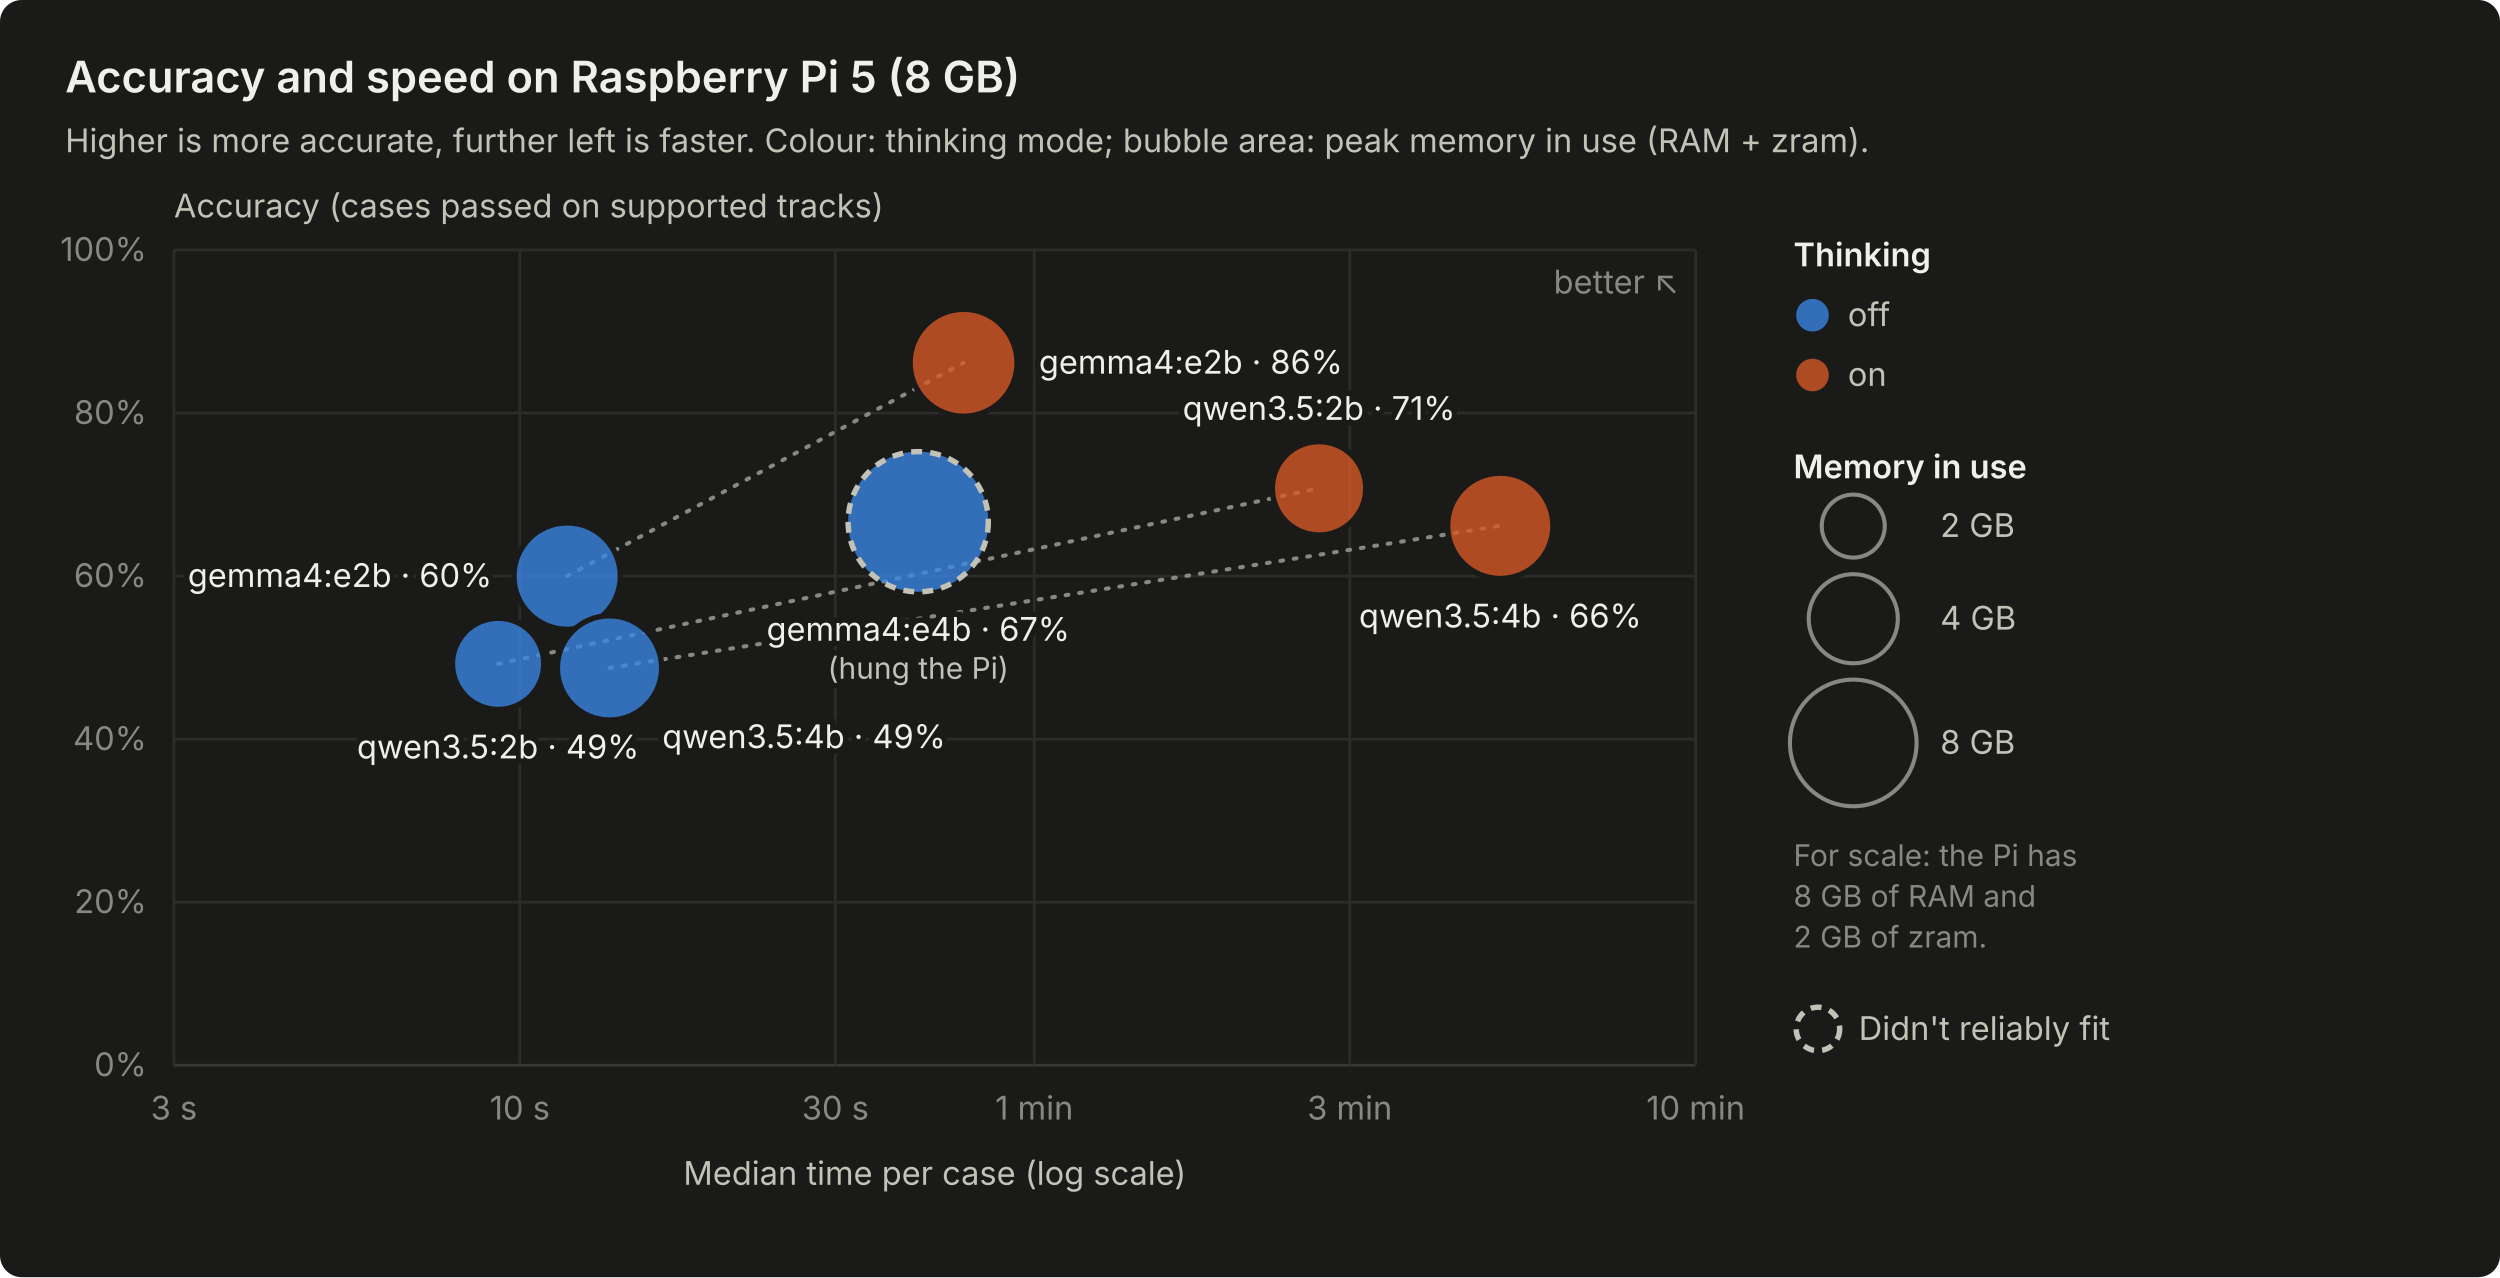
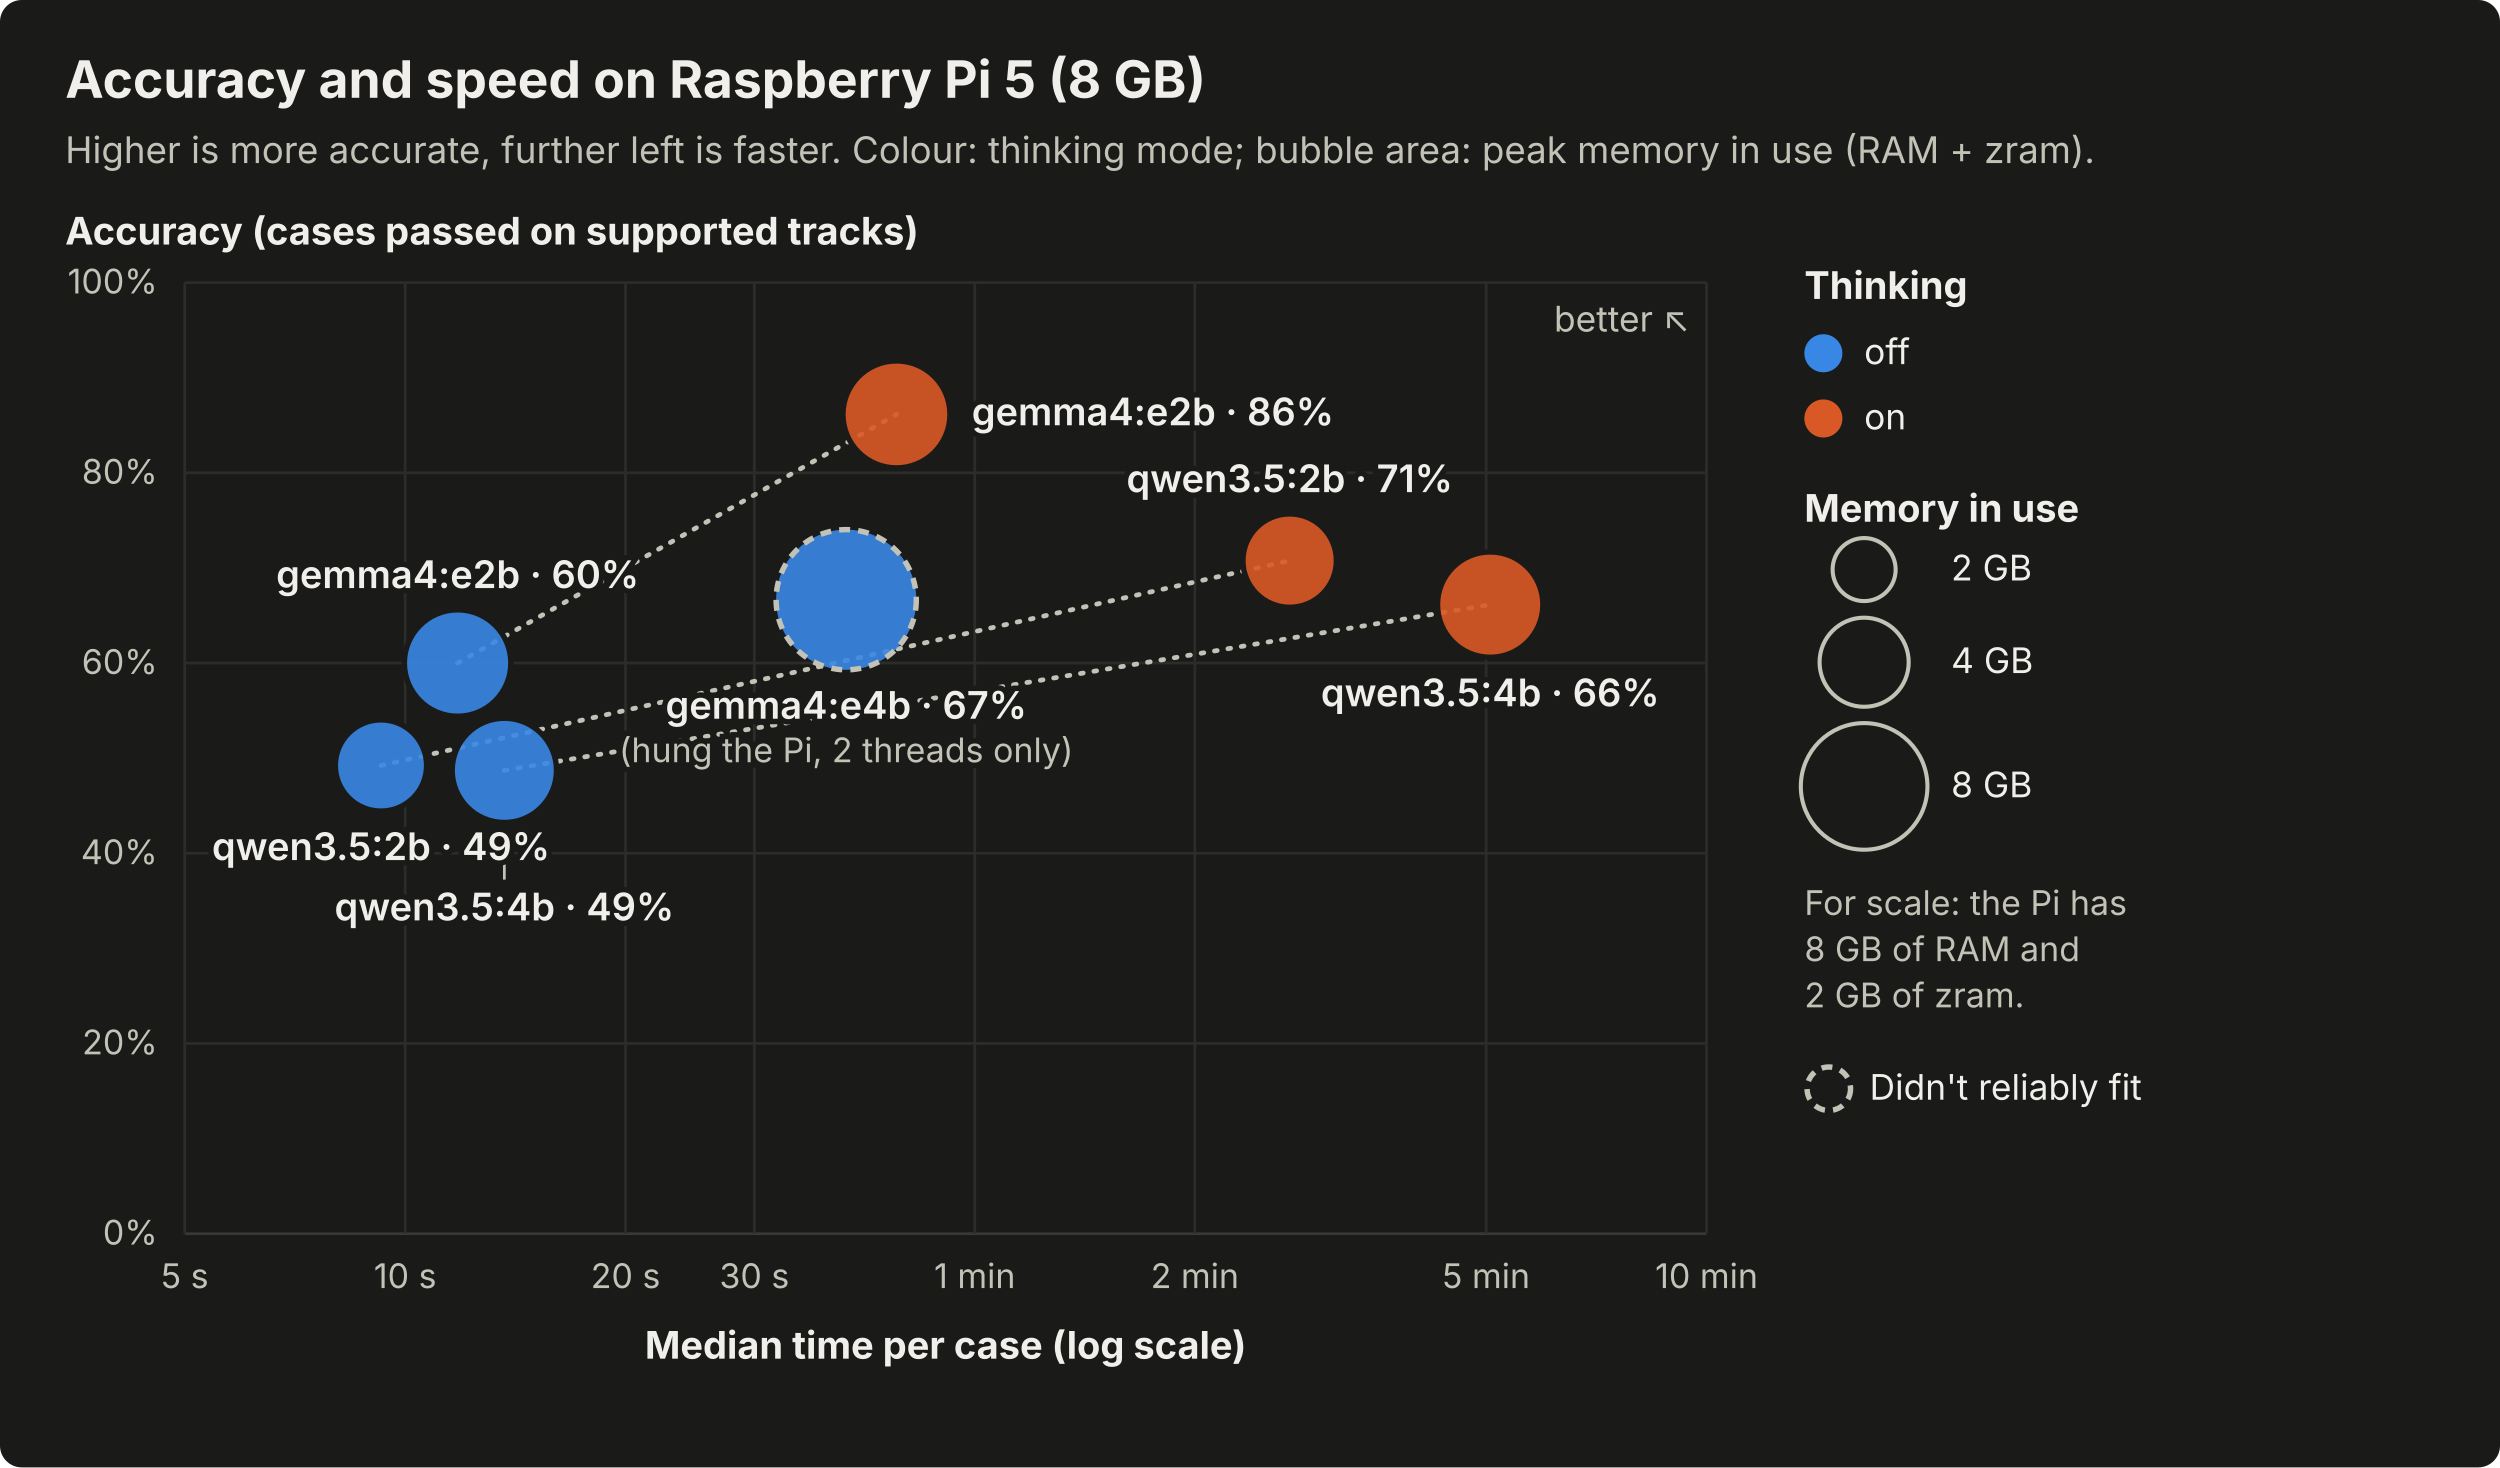
- <svg xmlns="http://www.w3.org/2000/svg" width="920" height="470" viewBox="0 0 920 470" role="img" aria-label="Accuracy and speed on Raspberry Pi 5 (8 GB)">
-   <rect width="920" height="470" rx="8" fill="#1a1a19" />
-   <text x="24.0" y="34.0" font-size="16" font-weight="600" text-anchor="start" fill="#f0efec" font-family="system-ui, -apple-system, Segoe UI, sans-serif">Accuracy and speed on Raspberry Pi 5 (8 GB)</text>
-   <text x="24.0" y="56.0" font-size="12" font-weight="normal" text-anchor="start" fill="#c3c2b7" font-family="system-ui, -apple-system, Segoe UI, sans-serif">Higher is more accurate, further left is faster. Colour: thinking mode; bubble area: peak memory in use (RAM + zram).</text>
-   <line x1="64" x2="624" y1="392.0" y2="392.0" stroke="#383835" stroke-width="1" />
-   <text x="54.0" y="396.0" font-size="12" font-weight="normal" text-anchor="end" fill="#898781" font-family="system-ui, -apple-system, Segoe UI, sans-serif">0%</text>
-   <line x1="64" x2="624" y1="332.0" y2="332.0" stroke="#2c2c2a" stroke-width="1" />
-   <text x="54.0" y="336.0" font-size="12" font-weight="normal" text-anchor="end" fill="#898781" font-family="system-ui, -apple-system, Segoe UI, sans-serif">20%</text>
-   <line x1="64" x2="624" y1="272.0" y2="272.0" stroke="#2c2c2a" stroke-width="1" />
-   <text x="54.0" y="276.0" font-size="12" font-weight="normal" text-anchor="end" fill="#898781" font-family="system-ui, -apple-system, Segoe UI, sans-serif">40%</text>
-   <line x1="64" x2="624" y1="212.0" y2="212.0" stroke="#2c2c2a" stroke-width="1" />
-   <text x="54.0" y="216.0" font-size="12" font-weight="normal" text-anchor="end" fill="#898781" font-family="system-ui, -apple-system, Segoe UI, sans-serif">60%</text>
-   <line x1="64" x2="624" y1="152.0" y2="152.0" stroke="#2c2c2a" stroke-width="1" />
-   <text x="54.0" y="156.0" font-size="12" font-weight="normal" text-anchor="end" fill="#898781" font-family="system-ui, -apple-system, Segoe UI, sans-serif">80%</text>
-   <line x1="64" x2="624" y1="92.0" y2="92.0" stroke="#2c2c2a" stroke-width="1" />
-   <text x="54.0" y="96.0" font-size="12" font-weight="normal" text-anchor="end" fill="#898781" font-family="system-ui, -apple-system, Segoe UI, sans-serif">100%</text>
-   <line x1="64.0" x2="64.0" y1="92" y2="392" stroke="#2c2c2a" stroke-width="1" />
-   <text x="64.0" y="412.0" font-size="12" font-weight="normal" text-anchor="middle" fill="#898781" font-family="system-ui, -apple-system, Segoe UI, sans-serif">3 s</text>
-   <line x1="191.3" x2="191.3" y1="92" y2="392" stroke="#2c2c2a" stroke-width="1" />
-   <text x="191.3" y="412.0" font-size="12" font-weight="normal" text-anchor="middle" fill="#898781" font-family="system-ui, -apple-system, Segoe UI, sans-serif">10 s</text>
-   <line x1="307.4" x2="307.4" y1="92" y2="392" stroke="#2c2c2a" stroke-width="1" />
-   <text x="307.4" y="412.0" font-size="12" font-weight="normal" text-anchor="middle" fill="#898781" font-family="system-ui, -apple-system, Segoe UI, sans-serif">30 s</text>
-   <line x1="380.6" x2="380.6" y1="92" y2="392" stroke="#2c2c2a" stroke-width="1" />
-   <text x="380.6" y="412.0" font-size="12" font-weight="normal" text-anchor="middle" fill="#898781" font-family="system-ui, -apple-system, Segoe UI, sans-serif">1 min</text>
-   <line x1="496.7" x2="496.7" y1="92" y2="392" stroke="#2c2c2a" stroke-width="1" />
-   <text x="496.7" y="412.0" font-size="12" font-weight="normal" text-anchor="middle" fill="#898781" font-family="system-ui, -apple-system, Segoe UI, sans-serif">3 min</text>
-   <line x1="624.0" x2="624.0" y1="92" y2="392" stroke="#2c2c2a" stroke-width="1" />
-   <text x="624.0" y="412.0" font-size="12" font-weight="normal" text-anchor="middle" fill="#898781" font-family="system-ui, -apple-system, Segoe UI, sans-serif">10 min</text>
-   <text x="344.0" y="436.0" font-size="12" font-weight="normal" text-anchor="middle" fill="#c3c2b7" font-family="system-ui, -apple-system, Segoe UI, sans-serif">Median time per case (log scale)</text>
-   <text x="64.0" y="80.0" font-size="12" font-weight="normal" text-anchor="start" fill="#c3c2b7" font-family="system-ui, -apple-system, Segoe UI, sans-serif">Accuracy (cases passed on supported tracks)</text>
-   <text x="618.0" y="108.0" font-size="12" font-weight="normal" text-anchor="end" fill="#898781" font-family="system-ui, -apple-system, Segoe UI, sans-serif">better ↖</text>
-   <line x1="208.7" y1="212.0" x2="354.6" y2="133.5" stroke="#898781" stroke-width="1.5" stroke-dasharray="1 4" stroke-linecap="round" />
-   <line x1="183.3" y1="244.3" x2="485.4" y2="179.7" stroke="#898781" stroke-width="1.5" stroke-dasharray="1 4" stroke-linecap="round" />
-   <line x1="224.3" y1="245.8" x2="552.1" y2="193.5" stroke="#898781" stroke-width="1.5" stroke-dasharray="1 4" stroke-linecap="round" />
-   <circle cx="337.9" cy="192.0" r="25.8" fill="#3987e5" fill-opacity="0.78" stroke="#c3c2b7" stroke-width="2" stroke-dasharray="4 3" />
-   <circle cx="354.6" cy="133.5" r="19.7" fill="#d95926" fill-opacity="0.78" stroke="#1a1a19" stroke-width="2" />
-   <circle cx="208.7" cy="212.0" r="19.6" fill="#3987e5" fill-opacity="0.78" stroke="#1a1a19" stroke-width="2" />
-   <circle cx="552.1" cy="193.5" r="19.4" fill="#d95926" fill-opacity="0.78" stroke="#1a1a19" stroke-width="2" />
-   <circle cx="224.3" cy="245.8" r="19.2" fill="#3987e5" fill-opacity="0.78" stroke="#1a1a19" stroke-width="2" />
-   <circle cx="485.4" cy="179.7" r="17.2" fill="#d95926" fill-opacity="0.78" stroke="#1a1a19" stroke-width="2" />
-   <circle cx="183.3" cy="244.3" r="16.8" fill="#3987e5" fill-opacity="0.78" stroke="#1a1a19" stroke-width="2" />
-   <text x="382.3" y="137.5" font-size="12" font-weight="normal" text-anchor="start" fill="#f0efec" stroke="#1a1a19" stroke-width="4" paint-order="stroke" font-family="system-ui, -apple-system, Segoe UI, sans-serif">gemma4:e2b · 86%</text>
-   <text x="485.4" y="154.5" font-size="12" font-weight="normal" text-anchor="middle" fill="#f0efec" stroke="#1a1a19" stroke-width="4" paint-order="stroke" font-family="system-ui, -apple-system, Segoe UI, sans-serif">qwen3.5:2b · 71%</text>
-   <text x="337.9" y="235.8" font-size="12" font-weight="normal" text-anchor="middle" fill="#f0efec" stroke="#1a1a19" stroke-width="4" paint-order="stroke" font-family="system-ui, -apple-system, Segoe UI, sans-serif">gemma4:e4b · 67%</text>
-   <text x="337.9" y="249.8" font-size="11" font-weight="normal" text-anchor="middle" fill="#c3c2b7" stroke="#1a1a19" stroke-width="4" paint-order="stroke" font-family="system-ui, -apple-system, Segoe UI, sans-serif">(hung the Pi)</text>
-   <text x="552.1" y="230.9" font-size="12" font-weight="normal" text-anchor="middle" fill="#f0efec" stroke="#1a1a19" stroke-width="4" paint-order="stroke" font-family="system-ui, -apple-system, Segoe UI, sans-serif">qwen3.5:4b · 66%</text>
-   <text x="181.1" y="216.0" font-size="12" font-weight="normal" text-anchor="end" fill="#f0efec" stroke="#1a1a19" stroke-width="4" paint-order="stroke" font-family="system-ui, -apple-system, Segoe UI, sans-serif">gemma4:e2b · 60%</text>
-   <text x="183.3" y="279.1" font-size="12" font-weight="normal" text-anchor="middle" fill="#f0efec" stroke="#1a1a19" stroke-width="4" paint-order="stroke" font-family="system-ui, -apple-system, Segoe UI, sans-serif">qwen3.5:2b · 49%</text>
-   <text x="243.7" y="275.3" font-size="12" font-weight="normal" text-anchor="start" fill="#f0efec" stroke="#1a1a19" stroke-width="4" paint-order="stroke" font-family="system-ui, -apple-system, Segoe UI, sans-serif">qwen3.5:4b · 49%</text>
-   <text x="660.0" y="98.0" font-size="12" font-weight="600" text-anchor="start" fill="#f0efec" font-family="system-ui, -apple-system, Segoe UI, sans-serif">Thinking</text>
-   <circle cx="667" cy="116" r="6" fill="#3987e5" fill-opacity="0.78" />
-   <text x="680.0" y="120.0" font-size="12" font-weight="normal" text-anchor="start" fill="#c3c2b7" font-family="system-ui, -apple-system, Segoe UI, sans-serif">off</text>
-   <circle cx="667" cy="138" r="6" fill="#d95926" fill-opacity="0.78" />
-   <text x="680.0" y="142.0" font-size="12" font-weight="normal" text-anchor="start" fill="#c3c2b7" font-family="system-ui, -apple-system, Segoe UI, sans-serif">on</text>
-   <text x="660.0" y="176.0" font-size="12" font-weight="600" text-anchor="start" fill="#f0efec" font-family="system-ui, -apple-system, Segoe UI, sans-serif">Memory in use</text>
-   <circle cx="682" cy="193.6" r="11.6" fill="none" stroke="#898781" stroke-width="1.5" />
-   <text x="714.0" y="197.6" font-size="12" font-weight="normal" text-anchor="start" fill="#c3c2b7" font-family="system-ui, -apple-system, Segoe UI, sans-serif">2 GB</text>
-   <circle cx="682" cy="227.7" r="16.4" fill="none" stroke="#898781" stroke-width="1.5" />
-   <text x="714.0" y="231.7" font-size="12" font-weight="normal" text-anchor="start" fill="#c3c2b7" font-family="system-ui, -apple-system, Segoe UI, sans-serif">4 GB</text>
-   <circle cx="682" cy="273.4" r="23.3" fill="none" stroke="#898781" stroke-width="1.5" />
-   <text x="714.0" y="277.4" font-size="12" font-weight="normal" text-anchor="start" fill="#c3c2b7" font-family="system-ui, -apple-system, Segoe UI, sans-serif">8 GB</text>
-   <text x="660.0" y="318.7" font-size="11" font-weight="normal" text-anchor="start" fill="#898781" font-family="system-ui, -apple-system, Segoe UI, sans-serif">For scale: the Pi has</text>
-   <text x="660.0" y="333.7" font-size="11" font-weight="normal" text-anchor="start" fill="#898781" font-family="system-ui, -apple-system, Segoe UI, sans-serif">8 GB of RAM and</text>
-   <text x="660.0" y="348.7" font-size="11" font-weight="normal" text-anchor="start" fill="#898781" font-family="system-ui, -apple-system, Segoe UI, sans-serif">2 GB of zram.</text>
-   <circle cx="669" cy="378.653" r="8" fill="none" stroke="#c3c2b7" stroke-width="2" stroke-dasharray="4 3" />
-   <text x="684.0" y="382.7" font-size="12" font-weight="normal" text-anchor="start" fill="#c3c2b7" font-family="system-ui, -apple-system, Segoe UI, sans-serif">Didn't reliably fit</text>
+ <svg xmlns="http://www.w3.org/2000/svg" width="920" height="540" viewBox="0 0 920 540" role="img" aria-label="Accuracy and speed on Raspberry Pi 5 (8 GB)">
+   <rect width="920" height="540" rx="8" fill="#1a1a19" />
+   <text x="24.0" y="36.0" font-size="19" font-weight="700" text-anchor="start" fill="#f0efec" font-family="system-ui, -apple-system, Segoe UI, sans-serif">Accuracy and speed on Raspberry Pi 5 (8 GB)</text>
+   <text x="24.0" y="60.0" font-size="13.5" font-weight="normal" text-anchor="start" fill="#c3c2b7" font-family="system-ui, -apple-system, Segoe UI, sans-serif">Higher is more accurate, further left is faster. Colour: thinking mode; bubble area: peak memory in use (RAM + zram).</text>
+   <line x1="68" x2="628" y1="454.0" y2="454.0" stroke="#383835" stroke-width="1" />
+   <text x="58.0" y="458.0" font-size="12.5" font-weight="normal" text-anchor="end" fill="#c3c2b7" font-family="system-ui, -apple-system, Segoe UI, sans-serif">0%</text>
+   <line x1="68" x2="628" y1="384.0" y2="384.0" stroke="#2c2c2a" stroke-width="1" />
+   <text x="58.0" y="388.0" font-size="12.5" font-weight="normal" text-anchor="end" fill="#c3c2b7" font-family="system-ui, -apple-system, Segoe UI, sans-serif">20%</text>
+   <line x1="68" x2="628" y1="314.0" y2="314.0" stroke="#2c2c2a" stroke-width="1" />
+   <text x="58.0" y="318.0" font-size="12.5" font-weight="normal" text-anchor="end" fill="#c3c2b7" font-family="system-ui, -apple-system, Segoe UI, sans-serif">40%</text>
+   <line x1="68" x2="628" y1="244.0" y2="244.0" stroke="#2c2c2a" stroke-width="1" />
+   <text x="58.0" y="248.0" font-size="12.5" font-weight="normal" text-anchor="end" fill="#c3c2b7" font-family="system-ui, -apple-system, Segoe UI, sans-serif">60%</text>
+   <line x1="68" x2="628" y1="174.0" y2="174.0" stroke="#2c2c2a" stroke-width="1" />
+   <text x="58.0" y="178.0" font-size="12.5" font-weight="normal" text-anchor="end" fill="#c3c2b7" font-family="system-ui, -apple-system, Segoe UI, sans-serif">80%</text>
+   <line x1="68" x2="628" y1="104.0" y2="104.0" stroke="#2c2c2a" stroke-width="1" />
+   <text x="58.0" y="108.0" font-size="12.5" font-weight="normal" text-anchor="end" fill="#c3c2b7" font-family="system-ui, -apple-system, Segoe UI, sans-serif">100%</text>
+   <line x1="68.0" x2="68.0" y1="104" y2="454" stroke="#2c2c2a" stroke-width="1" />
+   <text x="68.0" y="474.0" font-size="12.5" font-weight="normal" text-anchor="middle" fill="#c3c2b7" font-family="system-ui, -apple-system, Segoe UI, sans-serif">5 s</text>
+   <line x1="149.1" x2="149.1" y1="104" y2="454" stroke="#2c2c2a" stroke-width="1" />
+   <text x="149.1" y="474.0" font-size="12.5" font-weight="normal" text-anchor="middle" fill="#c3c2b7" font-family="system-ui, -apple-system, Segoe UI, sans-serif">10 s</text>
+   <line x1="230.2" x2="230.2" y1="104" y2="454" stroke="#2c2c2a" stroke-width="1" />
+   <text x="230.2" y="474.0" font-size="12.5" font-weight="normal" text-anchor="middle" fill="#c3c2b7" font-family="system-ui, -apple-system, Segoe UI, sans-serif">20 s</text>
+   <line x1="277.6" x2="277.6" y1="104" y2="454" stroke="#2c2c2a" stroke-width="1" />
+   <text x="277.6" y="474.0" font-size="12.5" font-weight="normal" text-anchor="middle" fill="#c3c2b7" font-family="system-ui, -apple-system, Segoe UI, sans-serif">30 s</text>
+   <line x1="358.7" x2="358.7" y1="104" y2="454" stroke="#2c2c2a" stroke-width="1" />
+   <text x="358.7" y="474.0" font-size="12.5" font-weight="normal" text-anchor="middle" fill="#c3c2b7" font-family="system-ui, -apple-system, Segoe UI, sans-serif">1 min</text>
+   <line x1="439.7" x2="439.7" y1="104" y2="454" stroke="#2c2c2a" stroke-width="1" />
+   <text x="439.7" y="474.0" font-size="12.5" font-weight="normal" text-anchor="middle" fill="#c3c2b7" font-family="system-ui, -apple-system, Segoe UI, sans-serif">2 min</text>
+   <line x1="546.9" x2="546.9" y1="104" y2="454" stroke="#2c2c2a" stroke-width="1" />
+   <text x="546.9" y="474.0" font-size="12.5" font-weight="normal" text-anchor="middle" fill="#c3c2b7" font-family="system-ui, -apple-system, Segoe UI, sans-serif">5 min</text>
+   <line x1="628.0" x2="628.0" y1="104" y2="454" stroke="#2c2c2a" stroke-width="1" />
+   <text x="628.0" y="474.0" font-size="12.5" font-weight="normal" text-anchor="middle" fill="#c3c2b7" font-family="system-ui, -apple-system, Segoe UI, sans-serif">10 min</text>
+   <text x="348.0" y="500.0" font-size="14" font-weight="700" text-anchor="middle" fill="#f0efec" font-family="system-ui, -apple-system, Segoe UI, sans-serif">Median time per case (log scale)</text>
+   <text x="24.0" y="90.0" font-size="14" font-weight="700" text-anchor="start" fill="#f0efec" font-family="system-ui, -apple-system, Segoe UI, sans-serif">Accuracy (cases passed on supported tracks)</text>
+   <text x="622.0" y="122.0" font-size="13" font-weight="normal" text-anchor="end" fill="#c3c2b7" font-family="system-ui, -apple-system, Segoe UI, sans-serif">better ↖</text>
+   <line x1="168.4" y1="244.0" x2="329.9" y2="152.5" stroke="#c3c2b7" stroke-width="1.75" stroke-dasharray="1 4" stroke-linecap="round" />
+   <line x1="140.2" y1="281.7" x2="474.6" y2="206.3" stroke="#c3c2b7" stroke-width="1.75" stroke-dasharray="1 4" stroke-linecap="round" />
+   <line x1="185.6" y1="283.5" x2="548.4" y2="222.5" stroke="#c3c2b7" stroke-width="1.75" stroke-dasharray="1 4" stroke-linecap="round" />
+   <circle cx="311.4" cy="220.7" r="25.8" fill="#3987e5" fill-opacity="0.9" stroke="#c3c2b7" stroke-width="2" stroke-dasharray="4 3" />
+   <circle cx="329.9" cy="152.5" r="19.7" fill="#d95926" fill-opacity="0.9" stroke="#1a1a19" stroke-width="2" />
+   <circle cx="168.4" cy="244.0" r="19.6" fill="#3987e5" fill-opacity="0.9" stroke="#1a1a19" stroke-width="2" />
+   <circle cx="548.4" cy="222.5" r="19.4" fill="#d95926" fill-opacity="0.9" stroke="#1a1a19" stroke-width="2" />
+   <circle cx="185.6" cy="283.5" r="19.2" fill="#3987e5" fill-opacity="0.9" stroke="#1a1a19" stroke-width="2" />
+   <circle cx="474.6" cy="206.3" r="17.2" fill="#d95926" fill-opacity="0.9" stroke="#1a1a19" stroke-width="2" />
+   <circle cx="140.2" cy="281.7" r="16.8" fill="#3987e5" fill-opacity="0.9" stroke="#1a1a19" stroke-width="2" />
+   <line x1="185.6" y1="304.7" x2="185.6" y2="323.7" stroke="#c3c2b7" stroke-width="1" />
+   <text x="357.6" y="156.5" font-size="14" font-weight="600" text-anchor="start" fill="#f0efec" stroke="#1a1a19" stroke-width="4" paint-order="stroke" font-family="system-ui, -apple-system, Segoe UI, sans-serif">gemma4:e2b · 86%</text>
+   <text x="474.6" y="181.1" font-size="14" font-weight="600" text-anchor="middle" fill="#f0efec" stroke="#1a1a19" stroke-width="4" paint-order="stroke" font-family="system-ui, -apple-system, Segoe UI, sans-serif">qwen3.5:2b · 71%</text>
+   <text x="311.4" y="264.5" font-size="14" font-weight="600" text-anchor="middle" fill="#f0efec" stroke="#1a1a19" stroke-width="4" paint-order="stroke" font-family="system-ui, -apple-system, Segoe UI, sans-serif">gemma4:e4b · 67%</text>
+   <text x="311.4" y="280.5" font-size="12.5" font-weight="normal" text-anchor="middle" fill="#c3c2b7" stroke="#1a1a19" stroke-width="4" paint-order="stroke" font-family="system-ui, -apple-system, Segoe UI, sans-serif">(hung the Pi, 2 threads only)</text>
+   <text x="548.4" y="259.9" font-size="14" font-weight="600" text-anchor="middle" fill="#f0efec" stroke="#1a1a19" stroke-width="4" paint-order="stroke" font-family="system-ui, -apple-system, Segoe UI, sans-serif">qwen3.5:4b · 66%</text>
+   <text x="168.4" y="216.4" font-size="14" font-weight="600" text-anchor="middle" fill="#f0efec" stroke="#1a1a19" stroke-width="4" paint-order="stroke" font-family="system-ui, -apple-system, Segoe UI, sans-serif">gemma4:e2b · 60%</text>
+   <text x="140.2" y="316.5" font-size="14" font-weight="600" text-anchor="middle" fill="#f0efec" stroke="#1a1a19" stroke-width="4" paint-order="stroke" font-family="system-ui, -apple-system, Segoe UI, sans-serif">qwen3.5:2b · 49%</text>
+   <text x="185.6" y="338.7" font-size="14" font-weight="600" text-anchor="middle" fill="#f0efec" stroke="#1a1a19" stroke-width="4" paint-order="stroke" font-family="system-ui, -apple-system, Segoe UI, sans-serif">qwen3.5:4b · 49%</text>
+   <text x="664.0" y="110.0" font-size="14" font-weight="700" text-anchor="start" fill="#f0efec" font-family="system-ui, -apple-system, Segoe UI, sans-serif">Thinking</text>
+   <circle cx="671" cy="130" r="7" fill="#3987e5" />
+   <text x="686.0" y="134.0" font-size="13" font-weight="normal" text-anchor="start" fill="#f0efec" font-family="system-ui, -apple-system, Segoe UI, sans-serif">off</text>
+   <circle cx="671" cy="154" r="7" fill="#d95926" />
+   <text x="686.0" y="158.0" font-size="13" font-weight="normal" text-anchor="start" fill="#f0efec" font-family="system-ui, -apple-system, Segoe UI, sans-serif">on</text>
+   <text x="664.0" y="192.0" font-size="14" font-weight="700" text-anchor="start" fill="#f0efec" font-family="system-ui, -apple-system, Segoe UI, sans-serif">Memory in use</text>
+   <circle cx="686" cy="209.6" r="11.6" fill="none" stroke="#c3c2b7" stroke-width="1.5" />
+   <text x="718.0" y="213.6" font-size="13" font-weight="normal" text-anchor="start" fill="#f0efec" font-family="system-ui, -apple-system, Segoe UI, sans-serif">2 GB</text>
+   <circle cx="686" cy="243.7" r="16.4" fill="none" stroke="#c3c2b7" stroke-width="1.5" />
+   <text x="718.0" y="247.7" font-size="13" font-weight="normal" text-anchor="start" fill="#f0efec" font-family="system-ui, -apple-system, Segoe UI, sans-serif">4 GB</text>
+   <circle cx="686" cy="289.4" r="23.3" fill="none" stroke="#c3c2b7" stroke-width="1.5" />
+   <text x="718.0" y="293.4" font-size="13" font-weight="normal" text-anchor="start" fill="#f0efec" font-family="system-ui, -apple-system, Segoe UI, sans-serif">8 GB</text>
+   <text x="664.0" y="336.7" font-size="12.5" font-weight="normal" text-anchor="start" fill="#c3c2b7" font-family="system-ui, -apple-system, Segoe UI, sans-serif">For scale: the Pi has</text>
+   <text x="664.0" y="353.7" font-size="12.5" font-weight="normal" text-anchor="start" fill="#c3c2b7" font-family="system-ui, -apple-system, Segoe UI, sans-serif">8 GB of RAM and</text>
+   <text x="664.0" y="370.7" font-size="12.5" font-weight="normal" text-anchor="start" fill="#c3c2b7" font-family="system-ui, -apple-system, Segoe UI, sans-serif">2 GB of zram.</text>
+   <circle cx="673" cy="400.653" r="8" fill="none" stroke="#c3c2b7" stroke-width="2" stroke-dasharray="4 3" />
+   <text x="688.0" y="404.7" font-size="13" font-weight="normal" text-anchor="start" fill="#f0efec" font-family="system-ui, -apple-system, Segoe UI, sans-serif">Didn't reliably fit</text>
</svg>
